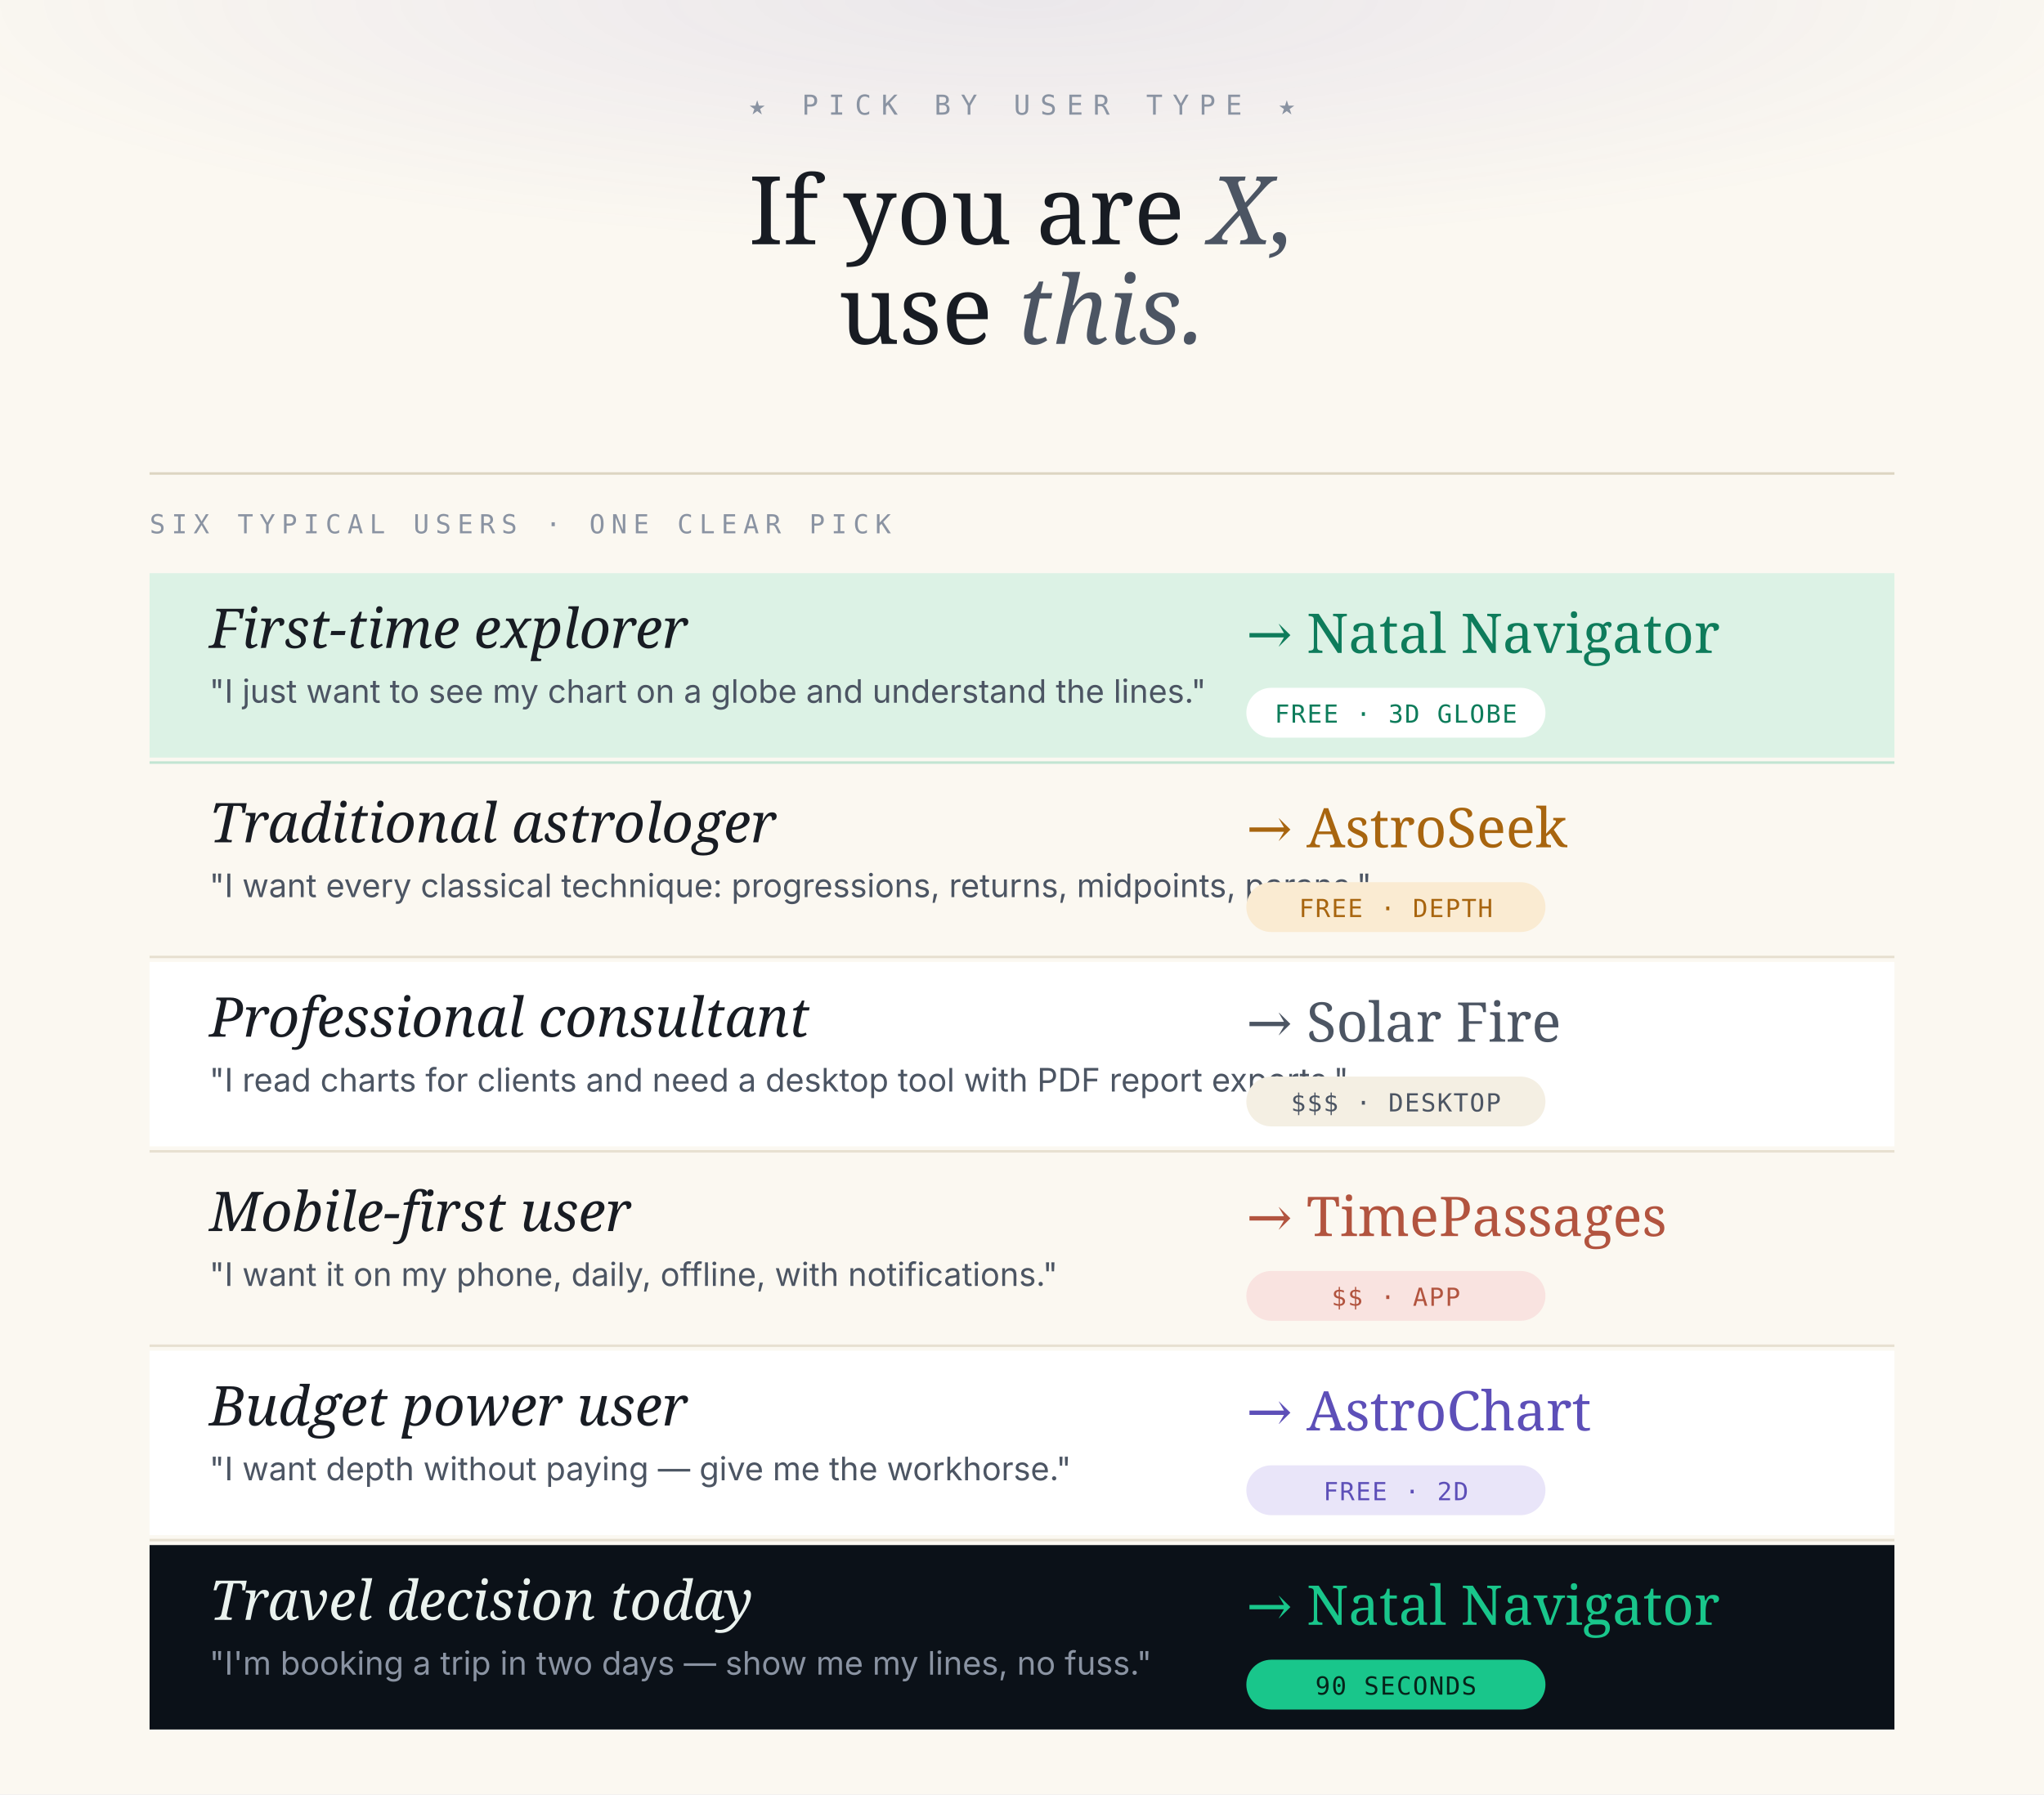
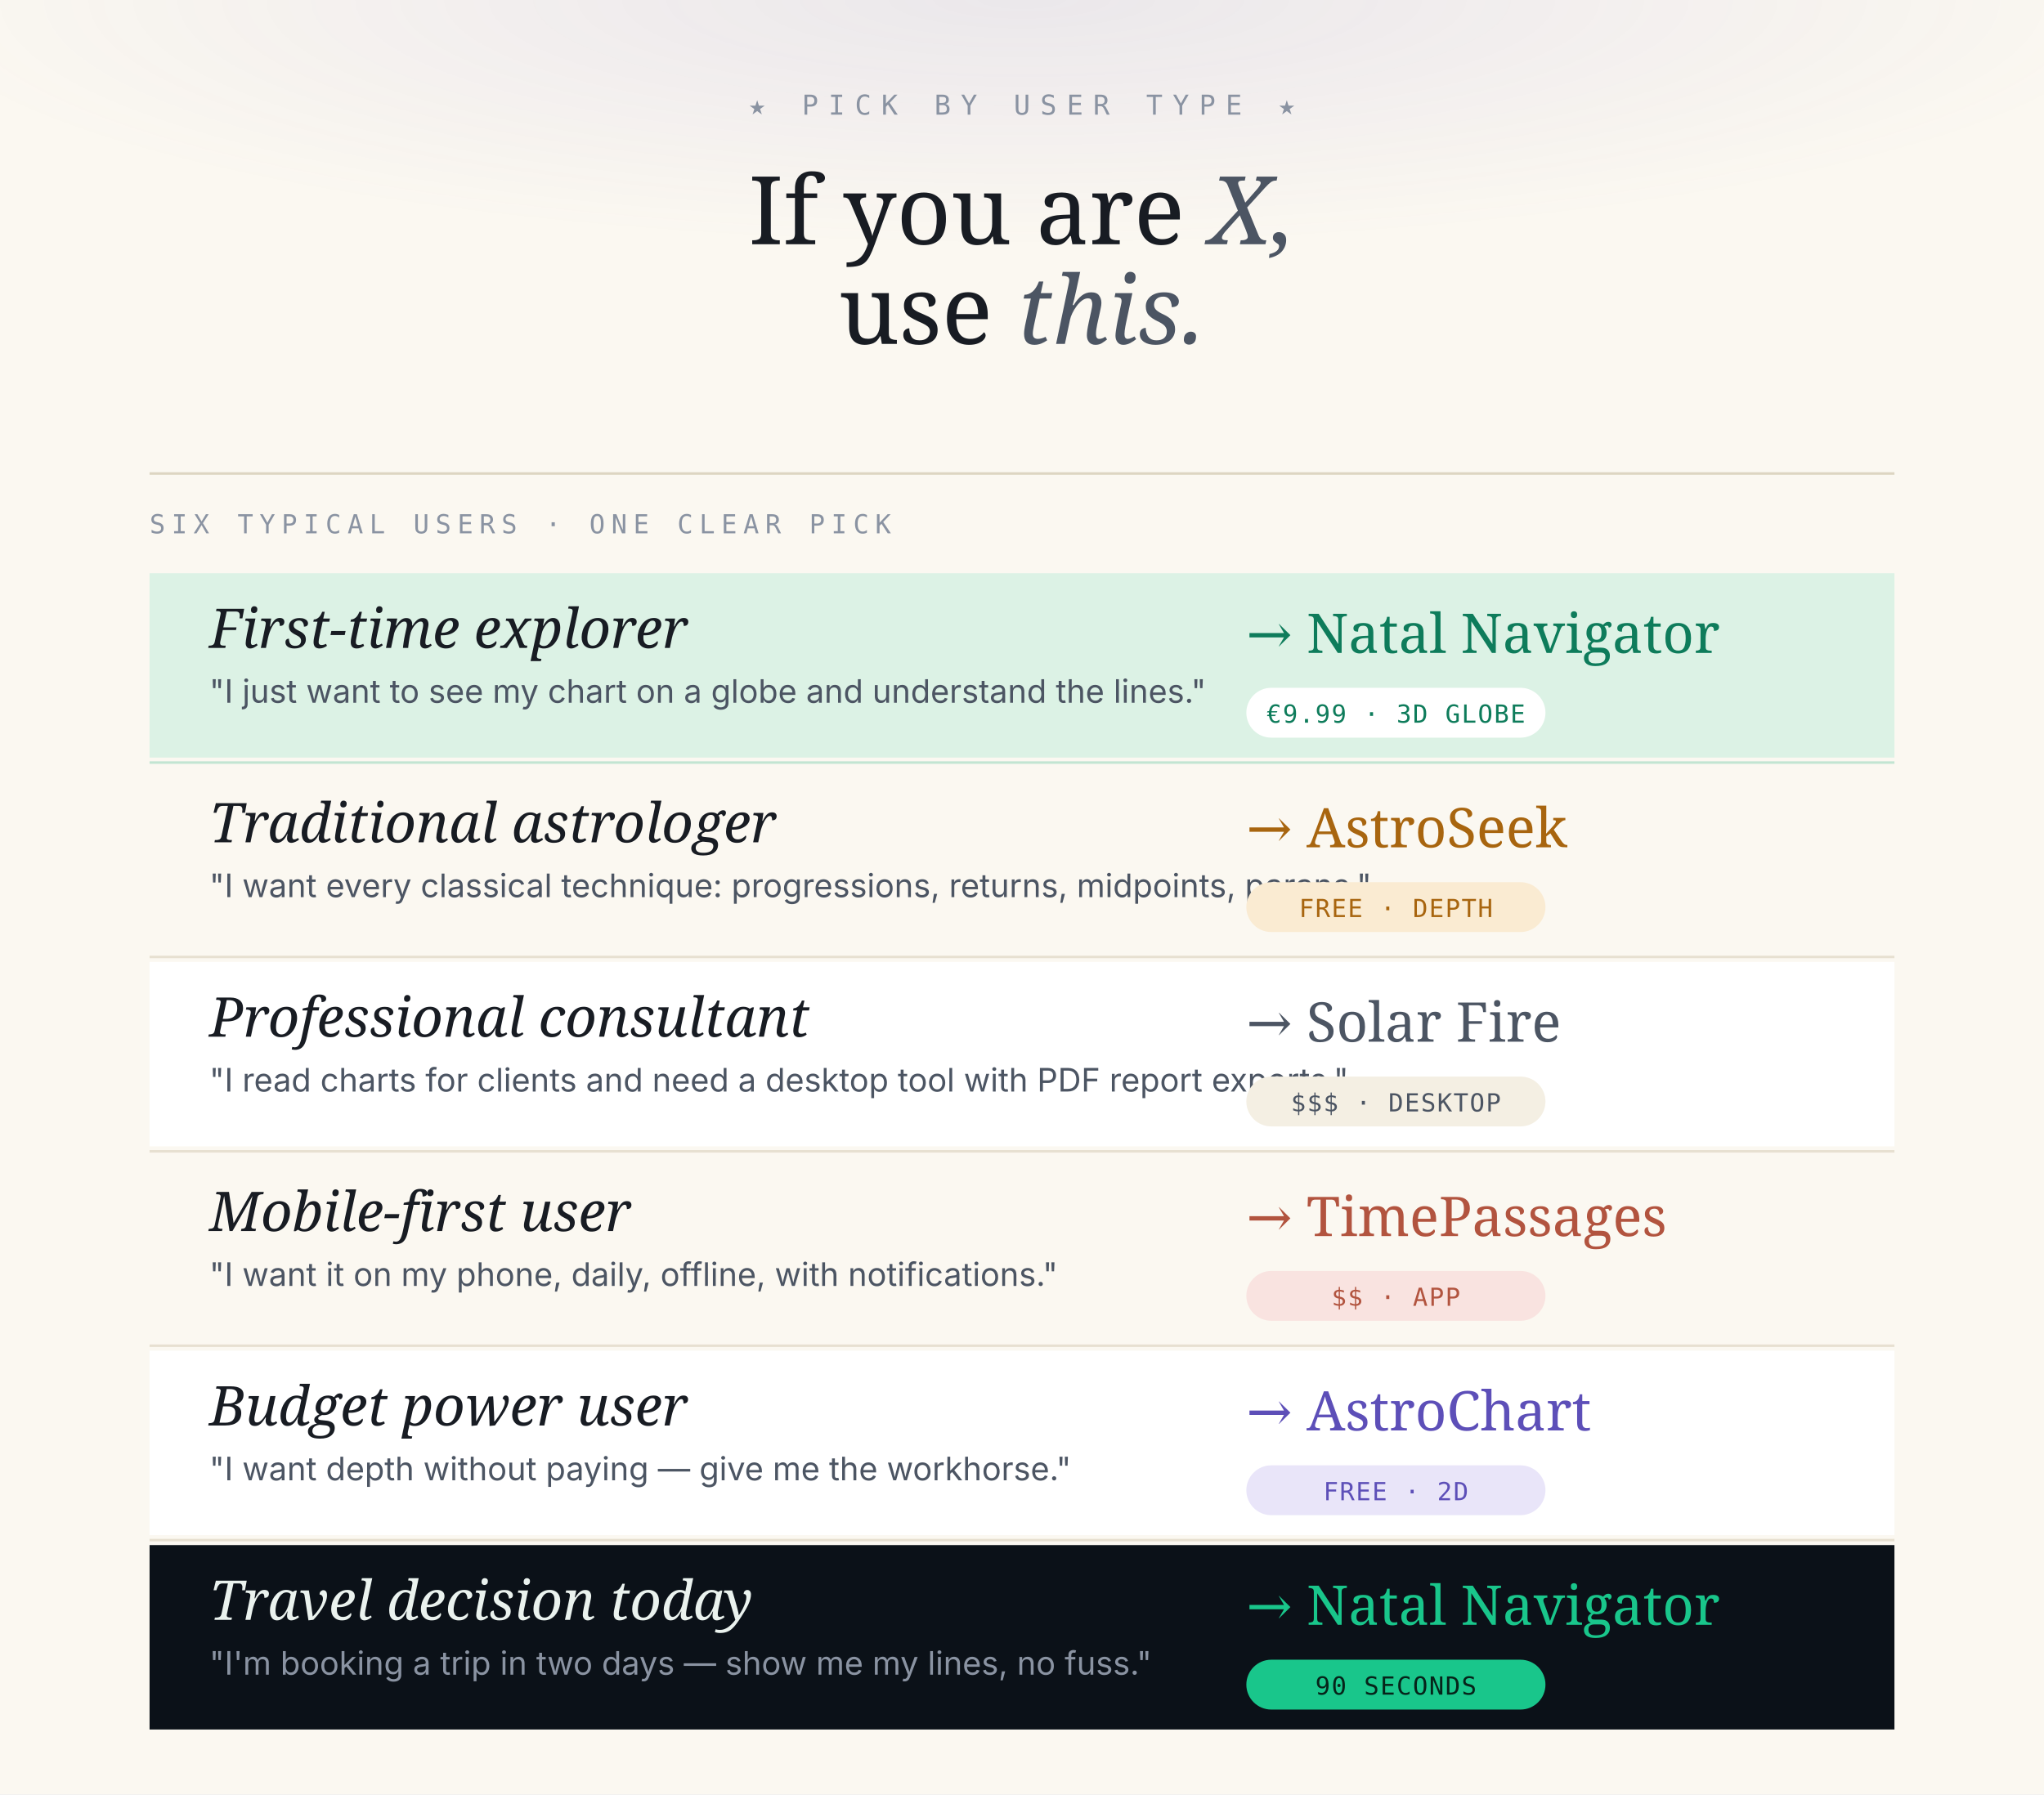
<svg xmlns="http://www.w3.org/2000/svg" viewBox="0 0 820 720" font-family="'General Sans',-apple-system,BlinkMacSystemFont,sans-serif" role="img" aria-labelledby="t-bfe d-bfe">
  <rect width="820" height="720" fill="#FBF8F1" />
  <defs>
    <radialGradient id="aurora-bfe" cx="50%" cy="0%" r="55%">
      <stop offset="0%" stop-color="#5D4FB8" stop-opacity="0.10" />
      <stop offset="100%" stop-color="#5D4FB8" stop-opacity="0" />
    </radialGradient>
  </defs>
  <rect width="820" height="180" fill="url(#aurora-bfe)" />
  <text x="410" y="46" font-family="'JetBrains Mono',monospace" font-size="11" text-anchor="middle" fill="#8A93A2" letter-spacing="4">★  PICK BY USER TYPE  ★</text>
  <text x="410" y="98" font-family="'Instrument Serif',Georgia,serif" font-size="38" fill="#181C23" text-anchor="middle">If you are <tspan font-style="italic" fill="#4C5563">X,</tspan>
  </text>
  <text x="410" y="138" font-family="'Instrument Serif',Georgia,serif" font-size="38" fill="#181C23" text-anchor="middle">use <tspan font-style="italic" fill="#4C5563">this.</tspan>
  </text>
  <line x1="60" y1="190" x2="760" y2="190" stroke="#DDD5C2" stroke-width="1" />
  <text x="60" y="214" font-family="'JetBrains Mono',monospace" font-size="10.5" fill="#8A93A2" letter-spacing="2.5">SIX TYPICAL USERS · ONE CLEAR PICK</text>
  <g>
    <rect x="60" y="230" width="700" height="74" fill="#DCF2E5" />
    <text x="84" y="260" font-family="'Instrument Serif',Georgia,serif" font-size="22" font-style="italic" fill="#181C23">First-time explorer</text>
    <text x="84" y="282" font-size="13" fill="#4C5563">"I just want to see my chart on a globe and understand the lines."</text>
    <text x="500" y="262" font-family="'Instrument Serif',Georgia,serif" font-size="22" fill="#0E7C5B">→ Natal Navigator</text>
    <rect x="500" y="276" width="120" height="20" rx="10" fill="#FFFFFF" />
-     <text x="560" y="290" font-family="'JetBrains Mono',monospace" font-size="10" text-anchor="middle" fill="#0E7C5B" letter-spacing="0.5">FREE · 3D GLOBE</text>
+     <text x="560" y="290" font-family="'JetBrains Mono',monospace" font-size="10" text-anchor="middle" fill="#0E7C5B" letter-spacing="0.5">€9.99 · 3D GLOBE</text>
  </g>
  <line x1="60" y1="306" x2="760" y2="306" stroke="#C2E5D2" stroke-width="1" />
  <g>
    <rect x="60" y="308" width="700" height="74" fill="#FBF8F1" />
    <text x="84" y="338" font-family="'Instrument Serif',Georgia,serif" font-size="22" font-style="italic" fill="#181C23">Traditional astrologer</text>
    <text x="84" y="360" font-size="13" fill="#4C5563">"I want every classical technique: progressions, returns, midpoints, parans."</text>
    <text x="500" y="340" font-family="'Instrument Serif',Georgia,serif" font-size="22" fill="#A8650F">→ AstroSeek</text>
    <rect x="500" y="354" width="120" height="20" rx="10" fill="#FAEBD2" />
    <text x="560" y="368" font-family="'JetBrains Mono',monospace" font-size="10" text-anchor="middle" fill="#A8650F" letter-spacing="0.5">FREE · DEPTH</text>
  </g>
  <line x1="60" y1="384" x2="760" y2="384" stroke="#E7E0D1" stroke-width="1" />
  <g>
    <rect x="60" y="386" width="700" height="74" fill="#FFFFFF" />
    <text x="84" y="416" font-family="'Instrument Serif',Georgia,serif" font-size="22" font-style="italic" fill="#181C23">Professional consultant</text>
    <text x="84" y="438" font-size="13" fill="#4C5563">"I read charts for clients and need a desktop tool with PDF report exports."</text>
    <text x="500" y="418" font-family="'Instrument Serif',Georgia,serif" font-size="22" fill="#4C5563">→ Solar Fire</text>
    <rect x="500" y="432" width="120" height="20" rx="10" fill="#F4EFE3" />
    <text x="560" y="446" font-family="'JetBrains Mono',monospace" font-size="10" text-anchor="middle" fill="#4C5563" letter-spacing="0.5">$$$ · DESKTOP</text>
  </g>
  <line x1="60" y1="462" x2="760" y2="462" stroke="#E7E0D1" stroke-width="1" />
  <g>
    <rect x="60" y="464" width="700" height="74" fill="#FBF8F1" />
    <text x="84" y="494" font-family="'Instrument Serif',Georgia,serif" font-size="22" font-style="italic" fill="#181C23">Mobile-first user</text>
    <text x="84" y="516" font-size="13" fill="#4C5563">"I want it on my phone, daily, offline, with notifications."</text>
    <text x="500" y="496" font-family="'Instrument Serif',Georgia,serif" font-size="22" fill="#B2543F">→ TimePassages</text>
    <rect x="500" y="510" width="120" height="20" rx="10" fill="#F9E3E0" />
    <text x="560" y="524" font-family="'JetBrains Mono',monospace" font-size="10" text-anchor="middle" fill="#B2543F" letter-spacing="0.5">$$ · APP</text>
  </g>
  <line x1="60" y1="540" x2="760" y2="540" stroke="#E7E0D1" stroke-width="1" />
  <g>
    <rect x="60" y="542" width="700" height="74" fill="#FFFFFF" />
    <text x="84" y="572" font-family="'Instrument Serif',Georgia,serif" font-size="22" font-style="italic" fill="#181C23">Budget power user</text>
    <text x="84" y="594" font-size="13" fill="#4C5563">"I want depth without paying — give me the workhorse."</text>
    <text x="500" y="574" font-family="'Instrument Serif',Georgia,serif" font-size="22" fill="#5D4FB8">→ AstroChart</text>
    <rect x="500" y="588" width="120" height="20" rx="10" fill="#E9E5F9" />
    <text x="560" y="602" font-family="'JetBrains Mono',monospace" font-size="10" text-anchor="middle" fill="#5D4FB8" letter-spacing="0.5">FREE · 2D</text>
  </g>
  <line x1="60" y1="618" x2="760" y2="618" stroke="#E7E0D1" stroke-width="1" />
  <g>
    <rect x="60" y="620" width="700" height="74" fill="#0B1118" />
    <text x="84" y="650" font-family="'Instrument Serif',Georgia,serif" font-size="22" font-style="italic" fill="#EAF2EE">Travel decision today</text>
    <text x="84" y="672" font-size="13" fill="#8A93A2">"I'm booking a trip in two days — show me my lines, no fuss."</text>
    <text x="500" y="652" font-family="'Instrument Serif',Georgia,serif" font-size="22" fill="#19C68B">→ Natal Navigator</text>
    <rect x="500" y="666" width="120" height="20" rx="10" fill="#19C68B" />
    <text x="560" y="680" font-family="'JetBrains Mono',monospace" font-size="10" text-anchor="middle" fill="#06241A" letter-spacing="0.5">90 SECONDS</text>
  </g>
</svg>
